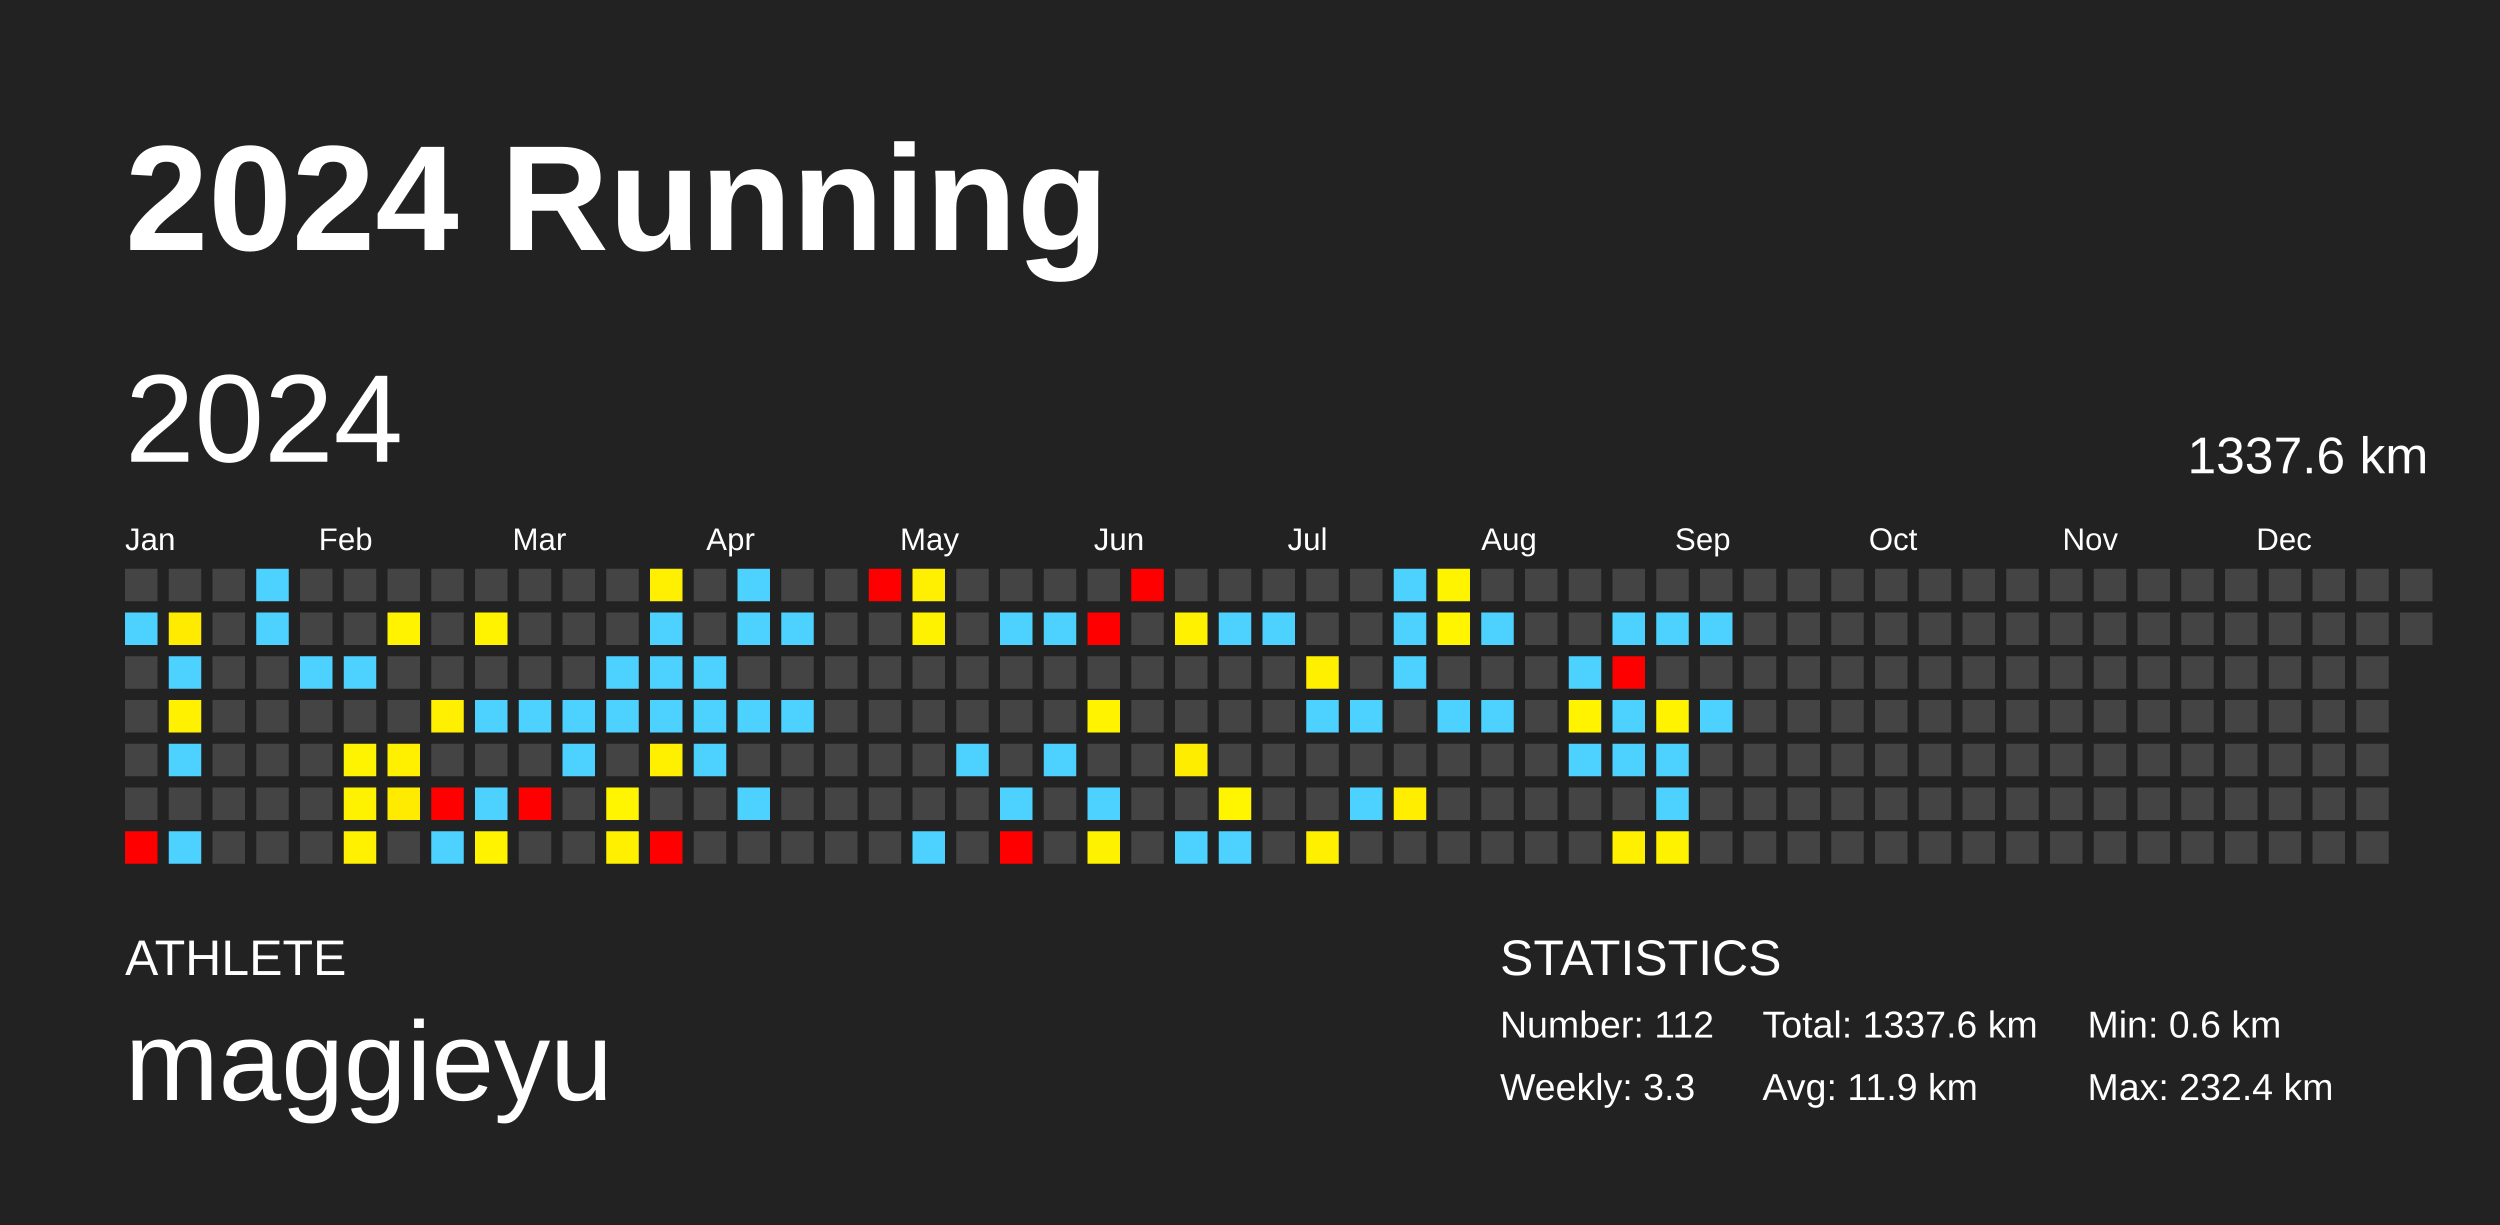
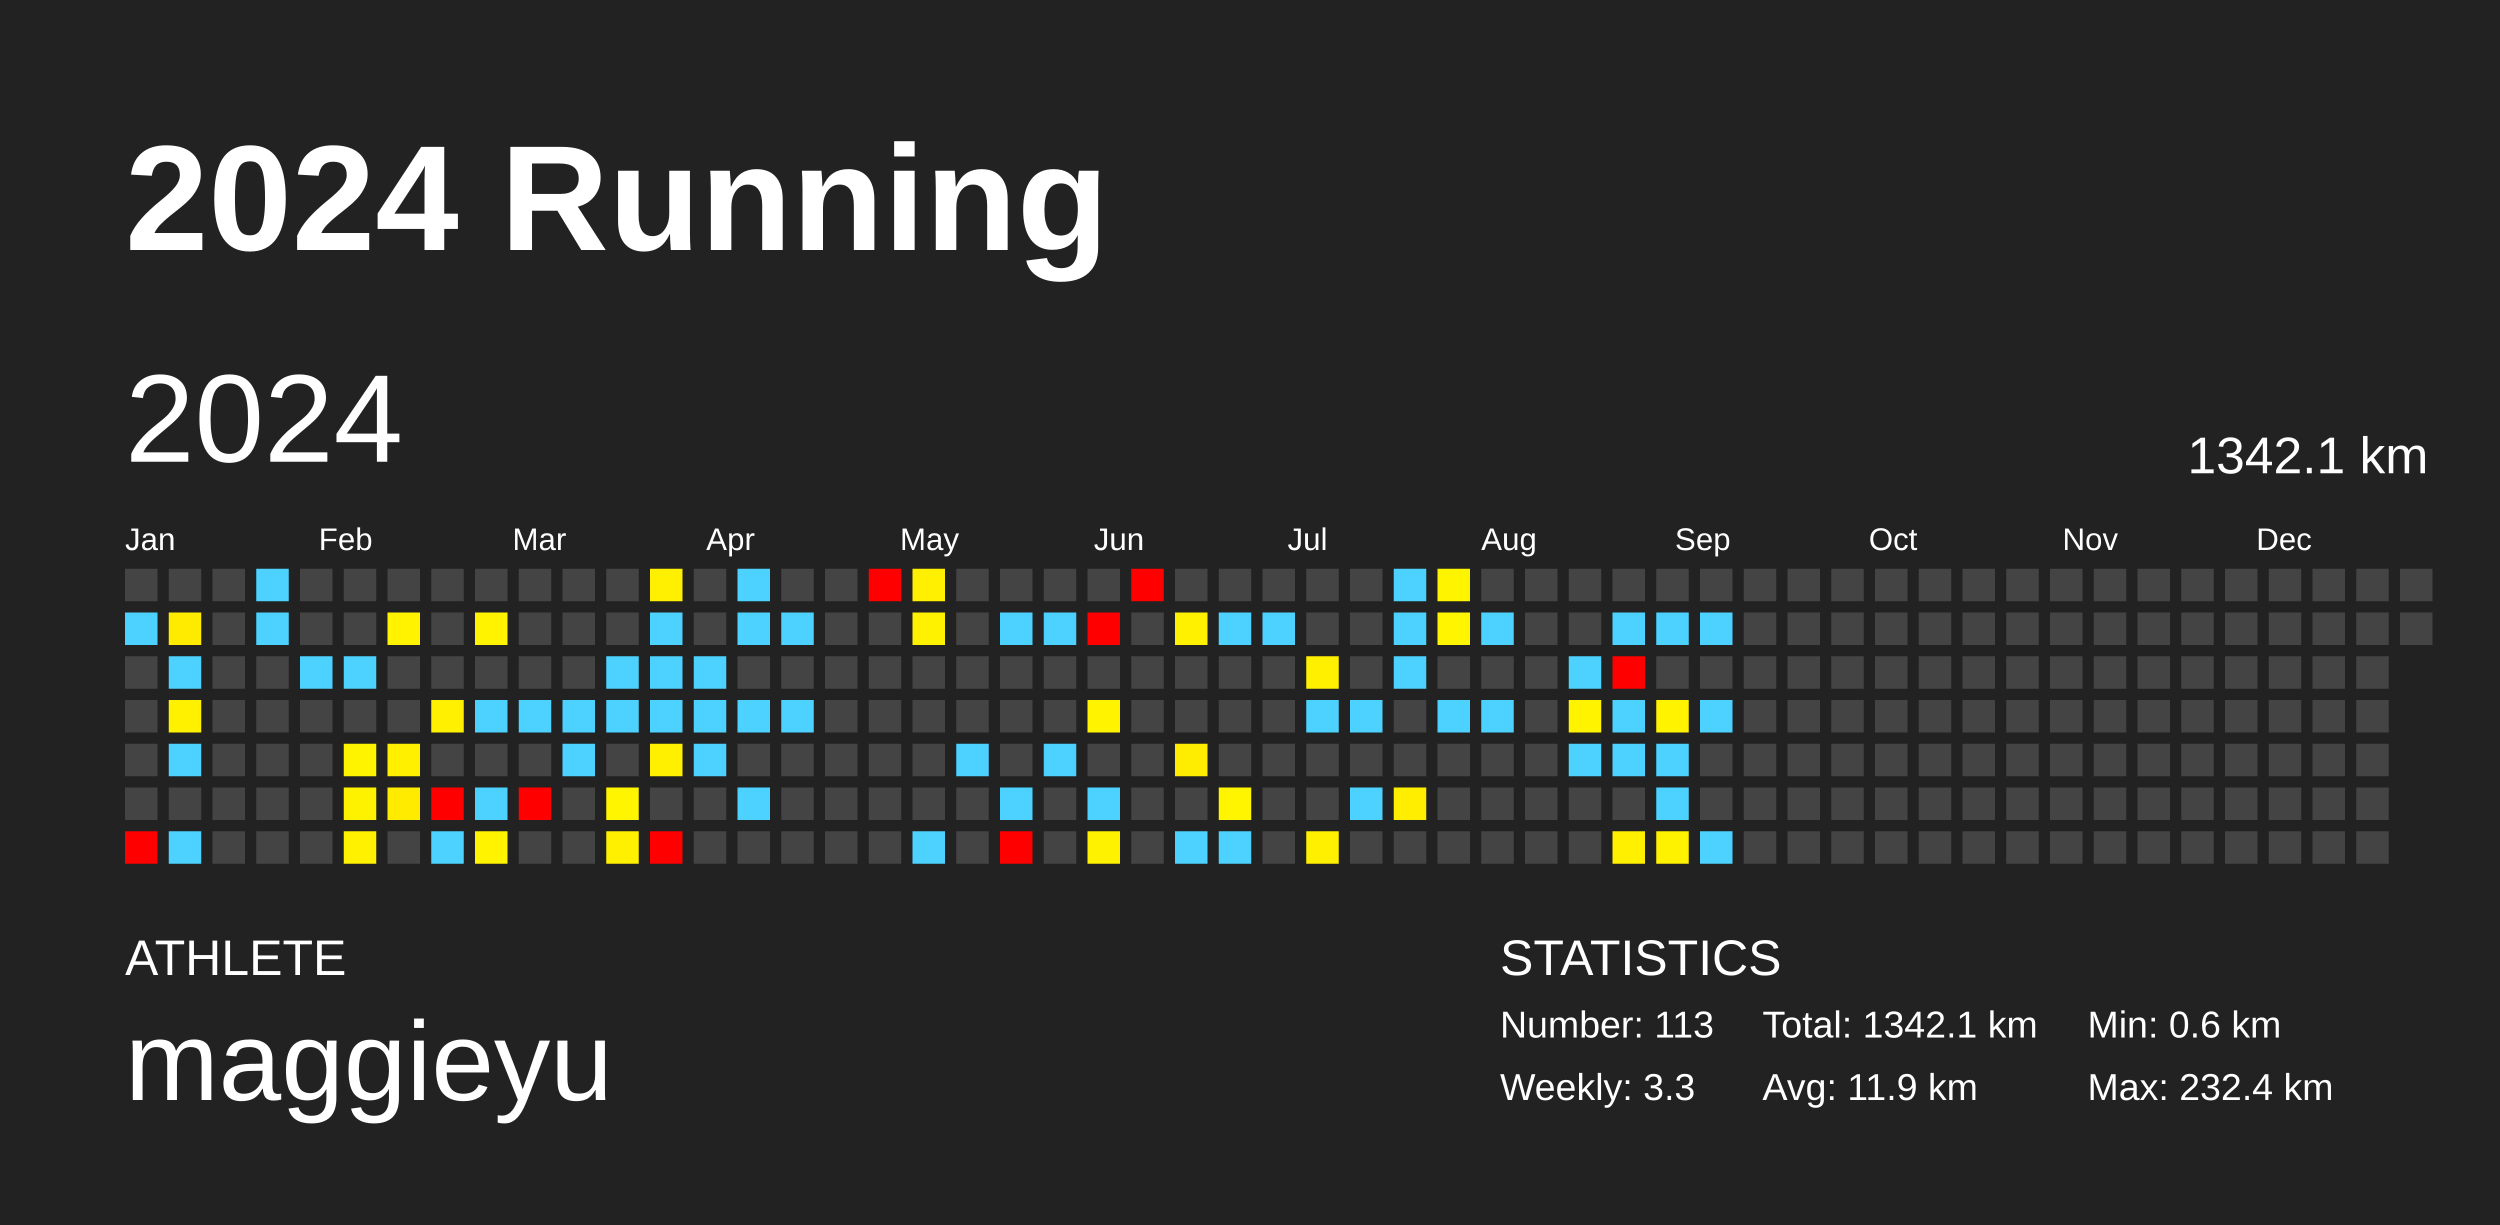
<svg xmlns="http://www.w3.org/2000/svg" baseProfile="full" height="98mm" version="1.1" viewBox="0,0,200,98" width="200mm">
  <defs />
  <rect fill="#222222" height="98" width="200" x="0" y="0" />
  <text fill="#FFFFFF" style="font-size:12px; font-family:Arial; font-weight:bold;" x="10" y="20">2024 Running</text>
  <text fill="#FFFFFF" style="font-size:4px; font-family:Arial" x="10" y="78">ATHLETE</text>
  <text fill="#FFFFFF" style="font-size:9px; font-family:Arial" x="10" y="88">maggieyu</text>
  <text fill="#FFFFFF" style="font-size:4px; font-family:Arial" x="120" y="78">STATISTICS</text>
-   <text fill="#FFFFFF" style="font-size:3px; font-family:Arial" x="120" y="83">Number: 112</text>
+   <text fill="#FFFFFF" style="font-size:3px; font-family:Arial" x="120" y="83">Number: 113</text>
  <text fill="#FFFFFF" style="font-size:3px; font-family:Arial" x="120" y="88">Weekly: 3.3</text>
-   <text fill="#FFFFFF" style="font-size:3px; font-family:Arial" x="141" y="83">Total: 1337.6 km</text>
+   <text fill="#FFFFFF" style="font-size:3px; font-family:Arial" x="141" y="83">Total: 1342.1 km</text>
  <text fill="#FFFFFF" style="font-size:3px; font-family:Arial" x="141" y="88">Avg: 11.9 km</text>
  <text fill="#FFFFFF" style="font-size:3px; font-family:Arial" x="167" y="83">Min: 0.6 km</text>
  <text fill="#FFFFFF" style="font-size:3px; font-family:Arial" x="167" y="88">Max: 232.4 km</text>
  <text dominant-baseline="hanging" fill="#FFFFFF" style="font-size:10.0px; font-family:Arial;" x="10" y="30">2024</text>
-   <text dominant-baseline="hanging" fill="#FFFFFF" style="font-size:4.125px; font-family:Arial;" x="175" y="35">1337.6 km</text>
+   <text dominant-baseline="hanging" fill="#FFFFFF" style="font-size:4.125px; font-family:Arial;" x="175" y="35">1342.1 km</text>
  <text fill="#FFFFFF" style="font-size:2.5px; font-family:Arial" x="10.0" y="44">Jan</text>
  <text fill="#FFFFFF" style="font-size:2.5px; font-family:Arial" x="25.5" y="44">Feb</text>
  <text fill="#FFFFFF" style="font-size:2.5px; font-family:Arial" x="41.0" y="44">Mar</text>
  <text fill="#FFFFFF" style="font-size:2.5px; font-family:Arial" x="56.5" y="44">Apr</text>
  <text fill="#FFFFFF" style="font-size:2.5px; font-family:Arial" x="72.0" y="44">May</text>
  <text fill="#FFFFFF" style="font-size:2.5px; font-family:Arial" x="87.5" y="44">Jun</text>
  <text fill="#FFFFFF" style="font-size:2.5px; font-family:Arial" x="103.0" y="44">Jul</text>
  <text fill="#FFFFFF" style="font-size:2.5px; font-family:Arial" x="118.5" y="44">Aug</text>
  <text fill="#FFFFFF" style="font-size:2.5px; font-family:Arial" x="134.0" y="44">Sep</text>
  <text fill="#FFFFFF" style="font-size:2.5px; font-family:Arial" x="149.5" y="44">Oct</text>
  <text fill="#FFFFFF" style="font-size:2.5px; font-family:Arial" x="165.0" y="44">Nov</text>
  <text fill="#FFFFFF" style="font-size:2.5px; font-family:Arial" x="180.5" y="44">Dec</text>
  <rect fill="#444444" height="2.6" width="2.6" x="10.0" y="45.5" />
  <rect fill="#4dd2ff" height="2.6" width="2.6" x="10.0" y="49.0" />
  <rect fill="#444444" height="2.6" width="2.6" x="10.0" y="52.5" />
  <rect fill="#444444" height="2.6" width="2.6" x="10.0" y="56.0" />
  <rect fill="#444444" height="2.6" width="2.6" x="10.0" y="59.5" />
  <rect fill="#444444" height="2.6" width="2.6" x="10.0" y="63.0" />
  <rect fill="red" height="2.6" width="2.6" x="10.0" y="66.5" />
  <rect fill="#444444" height="2.6" width="2.6" x="13.5" y="45.5" />
  <rect fill="#ffeb00" height="2.6" width="2.6" x="13.5" y="49.0" />
  <rect fill="#4dd2ff" height="2.6" width="2.6" x="13.5" y="52.5" />
  <rect fill="#fff100" height="2.6" width="2.6" x="13.5" y="56.0" />
  <rect fill="#4dd2ff" height="2.6" width="2.6" x="13.5" y="59.5" />
  <rect fill="#444444" height="2.6" width="2.6" x="13.5" y="63.0" />
  <rect fill="#4dd2ff" height="2.6" width="2.6" x="13.5" y="66.5" />
  <rect fill="#444444" height="2.6" width="2.6" x="17.0" y="45.5" />
  <rect fill="#444444" height="2.6" width="2.6" x="17.0" y="49.0" />
  <rect fill="#444444" height="2.6" width="2.6" x="17.0" y="52.5" />
  <rect fill="#444444" height="2.6" width="2.6" x="17.0" y="56.0" />
  <rect fill="#444444" height="2.6" width="2.6" x="17.0" y="59.5" />
  <rect fill="#444444" height="2.6" width="2.6" x="17.0" y="63.0" />
  <rect fill="#444444" height="2.6" width="2.6" x="17.0" y="66.5" />
  <rect fill="#4dd2ff" height="2.6" width="2.6" x="20.5" y="45.5" />
  <rect fill="#4dd2ff" height="2.6" width="2.6" x="20.5" y="49.0" />
  <rect fill="#444444" height="2.6" width="2.6" x="20.5" y="52.5" />
  <rect fill="#444444" height="2.6" width="2.6" x="20.5" y="56.0" />
  <rect fill="#444444" height="2.6" width="2.6" x="20.5" y="59.5" />
  <rect fill="#444444" height="2.6" width="2.6" x="20.5" y="63.0" />
  <rect fill="#444444" height="2.6" width="2.6" x="20.5" y="66.5" />
  <rect fill="#444444" height="2.6" width="2.6" x="24.0" y="45.5" />
  <rect fill="#444444" height="2.6" width="2.6" x="24.0" y="49.0" />
  <rect fill="#4dd2ff" height="2.6" width="2.6" x="24.0" y="52.5" />
  <rect fill="#444444" height="2.6" width="2.6" x="24.0" y="56.0" />
  <rect fill="#444444" height="2.6" width="2.6" x="24.0" y="59.5" />
  <rect fill="#444444" height="2.6" width="2.6" x="24.0" y="63.0" />
  <rect fill="#444444" height="2.6" width="2.6" x="24.0" y="66.5" />
  <rect fill="#444444" height="2.6" width="2.6" x="27.5" y="45.5" />
  <rect fill="#444444" height="2.6" width="2.6" x="27.5" y="49.0" />
  <rect fill="#4dd2ff" height="2.6" width="2.6" x="27.5" y="52.5" />
  <rect fill="#444444" height="2.6" width="2.6" x="27.5" y="56.0" />
  <rect fill="#fff400" height="2.6" width="2.6" x="27.5" y="59.5" />
  <rect fill="#fff200" height="2.6" width="2.6" x="27.5" y="63.0" />
  <rect fill="#fff100" height="2.6" width="2.6" x="27.5" y="66.5" />
  <rect fill="#444444" height="2.6" width="2.6" x="31.0" y="45.5" />
  <rect fill="#fff300" height="2.6" width="2.6" x="31.0" y="49.0" />
  <rect fill="#444444" height="2.6" width="2.6" x="31.0" y="52.5" />
  <rect fill="#444444" height="2.6" width="2.6" x="31.0" y="56.0" />
  <rect fill="#fff000" height="2.6" width="2.6" x="31.0" y="59.5" />
  <rect fill="#ffeb00" height="2.6" width="2.6" x="31.0" y="63.0" />
  <rect fill="#444444" height="2.6" width="2.6" x="31.0" y="66.5" />
  <rect fill="#444444" height="2.6" width="2.6" x="34.5" y="45.5" />
  <rect fill="#444444" height="2.6" width="2.6" x="34.5" y="49.0" />
  <rect fill="#444444" height="2.6" width="2.6" x="34.5" y="52.5" />
  <rect fill="#ffef00" height="2.6" width="2.6" x="34.5" y="56.0" />
  <rect fill="#444444" height="2.6" width="2.6" x="34.5" y="59.5" />
  <rect fill="red" height="2.6" width="2.6" x="34.5" y="63.0" />
  <rect fill="#4dd2ff" height="2.6" width="2.6" x="34.5" y="66.5" />
  <rect fill="#444444" height="2.6" width="2.6" x="38.0" y="45.5" />
  <rect fill="#fff300" height="2.6" width="2.6" x="38.0" y="49.0" />
  <rect fill="#444444" height="2.6" width="2.6" x="38.0" y="52.5" />
  <rect fill="#4dd2ff" height="2.6" width="2.6" x="38.0" y="56.0" />
  <rect fill="#444444" height="2.6" width="2.6" x="38.0" y="59.5" />
  <rect fill="#4dd2ff" height="2.6" width="2.6" x="38.0" y="63.0" />
  <rect fill="#fff300" height="2.6" width="2.6" x="38.0" y="66.5" />
  <rect fill="#444444" height="2.6" width="2.6" x="41.5" y="45.5" />
  <rect fill="#444444" height="2.6" width="2.6" x="41.5" y="49.0" />
  <rect fill="#444444" height="2.6" width="2.6" x="41.5" y="52.5" />
  <rect fill="#4dd2ff" height="2.6" width="2.6" x="41.5" y="56.0" />
  <rect fill="#444444" height="2.6" width="2.6" x="41.5" y="59.5" />
  <rect fill="red" height="2.6" width="2.6" x="41.5" y="63.0" />
  <rect fill="#444444" height="2.6" width="2.6" x="41.5" y="66.5" />
  <rect fill="#444444" height="2.6" width="2.6" x="45.0" y="45.5" />
  <rect fill="#444444" height="2.6" width="2.6" x="45.0" y="49.0" />
  <rect fill="#444444" height="2.6" width="2.6" x="45.0" y="52.5" />
  <rect fill="#4dd2ff" height="2.6" width="2.6" x="45.0" y="56.0" />
  <rect fill="#4dd2ff" height="2.6" width="2.6" x="45.0" y="59.5" />
  <rect fill="#444444" height="2.6" width="2.6" x="45.0" y="63.0" />
  <rect fill="#444444" height="2.6" width="2.6" x="45.0" y="66.5" />
  <rect fill="#444444" height="2.6" width="2.6" x="48.5" y="45.5" />
  <rect fill="#444444" height="2.6" width="2.6" x="48.5" y="49.0" />
  <rect fill="#4dd2ff" height="2.6" width="2.6" x="48.5" y="52.5" />
  <rect fill="#4dd2ff" height="2.6" width="2.6" x="48.5" y="56.0" />
  <rect fill="#444444" height="2.6" width="2.6" x="48.5" y="59.5" />
  <rect fill="#fff500" height="2.6" width="2.6" x="48.5" y="63.0" />
  <rect fill="#fff000" height="2.6" width="2.6" x="48.5" y="66.5" />
  <rect fill="#ffef00" height="2.6" width="2.6" x="52.0" y="45.5" />
  <rect fill="#4dd2ff" height="2.6" width="2.6" x="52.0" y="49.0" />
  <rect fill="#4dd2ff" height="2.6" width="2.6" x="52.0" y="52.5" />
  <rect fill="#4dd2ff" height="2.6" width="2.6" x="52.0" y="56.0" />
  <rect fill="#fff000" height="2.6" width="2.6" x="52.0" y="59.5" />
  <rect fill="#444444" height="2.6" width="2.6" x="52.0" y="63.0" />
  <rect fill="red" height="2.6" width="2.6" x="52.0" y="66.5" />
  <rect fill="#444444" height="2.6" width="2.6" x="55.5" y="45.5" />
  <rect fill="#444444" height="2.6" width="2.6" x="55.5" y="49.0" />
  <rect fill="#4dd2ff" height="2.6" width="2.6" x="55.5" y="52.5" />
  <rect fill="#4dd2ff" height="2.6" width="2.6" x="55.5" y="56.0" />
  <rect fill="#4dd2ff" height="2.6" width="2.6" x="55.5" y="59.5" />
  <rect fill="#444444" height="2.6" width="2.6" x="55.5" y="63.0" />
  <rect fill="#444444" height="2.6" width="2.6" x="55.5" y="66.5" />
  <rect fill="#4dd2ff" height="2.6" width="2.6" x="59.0" y="45.5" />
  <rect fill="#4dd2ff" height="2.6" width="2.6" x="59.0" y="49.0" />
  <rect fill="#444444" height="2.6" width="2.6" x="59.0" y="52.5" />
  <rect fill="#4dd2ff" height="2.6" width="2.6" x="59.0" y="56.0" />
  <rect fill="#444444" height="2.6" width="2.6" x="59.0" y="59.5" />
  <rect fill="#4dd2ff" height="2.6" width="2.6" x="59.0" y="63.0" />
  <rect fill="#444444" height="2.6" width="2.6" x="59.0" y="66.5" />
  <rect fill="#444444" height="2.6" width="2.6" x="62.5" y="45.5" />
  <rect fill="#4dd2ff" height="2.6" width="2.6" x="62.5" y="49.0" />
  <rect fill="#444444" height="2.6" width="2.6" x="62.5" y="52.5" />
  <rect fill="#4dd2ff" height="2.6" width="2.6" x="62.5" y="56.0" />
  <rect fill="#444444" height="2.6" width="2.6" x="62.5" y="59.5" />
  <rect fill="#444444" height="2.6" width="2.6" x="62.5" y="63.0" />
  <rect fill="#444444" height="2.6" width="2.6" x="62.5" y="66.5" />
  <rect fill="#444444" height="2.6" width="2.6" x="66.0" y="45.5" />
  <rect fill="#444444" height="2.6" width="2.6" x="66.0" y="49.0" />
  <rect fill="#444444" height="2.6" width="2.6" x="66.0" y="52.5" />
  <rect fill="#444444" height="2.6" width="2.6" x="66.0" y="56.0" />
  <rect fill="#444444" height="2.6" width="2.6" x="66.0" y="59.5" />
  <rect fill="#444444" height="2.6" width="2.6" x="66.0" y="63.0" />
  <rect fill="#444444" height="2.6" width="2.6" x="66.0" y="66.5" />
  <rect fill="red" height="2.6" width="2.6" x="69.5" y="45.5" />
  <rect fill="#444444" height="2.6" width="2.6" x="69.5" y="49.0" />
  <rect fill="#444444" height="2.6" width="2.6" x="69.5" y="52.5" />
  <rect fill="#444444" height="2.6" width="2.6" x="69.5" y="56.0" />
  <rect fill="#444444" height="2.6" width="2.6" x="69.5" y="59.5" />
  <rect fill="#444444" height="2.6" width="2.6" x="69.5" y="63.0" />
  <rect fill="#444444" height="2.6" width="2.6" x="69.5" y="66.5" />
  <rect fill="#ffef00" height="2.6" width="2.6" x="73.0" y="45.5" />
  <rect fill="#fff200" height="2.6" width="2.6" x="73.0" y="49.0" />
  <rect fill="#444444" height="2.6" width="2.6" x="73.0" y="52.5" />
  <rect fill="#444444" height="2.6" width="2.6" x="73.0" y="56.0" />
  <rect fill="#444444" height="2.6" width="2.6" x="73.0" y="59.5" />
  <rect fill="#444444" height="2.6" width="2.6" x="73.0" y="63.0" />
  <rect fill="#4dd2ff" height="2.6" width="2.6" x="73.0" y="66.5" />
  <rect fill="#444444" height="2.6" width="2.6" x="76.5" y="45.5" />
  <rect fill="#444444" height="2.6" width="2.6" x="76.5" y="49.0" />
  <rect fill="#444444" height="2.6" width="2.6" x="76.5" y="52.5" />
  <rect fill="#444444" height="2.6" width="2.6" x="76.5" y="56.0" />
  <rect fill="#4dd2ff" height="2.6" width="2.6" x="76.5" y="59.5" />
  <rect fill="#444444" height="2.6" width="2.6" x="76.5" y="63.0" />
  <rect fill="#444444" height="2.6" width="2.6" x="76.5" y="66.5" />
  <rect fill="#444444" height="2.6" width="2.6" x="80.0" y="45.5" />
  <rect fill="#4dd2ff" height="2.6" width="2.6" x="80.0" y="49.0" />
  <rect fill="#444444" height="2.6" width="2.6" x="80.0" y="52.5" />
  <rect fill="#444444" height="2.6" width="2.6" x="80.0" y="56.0" />
  <rect fill="#444444" height="2.6" width="2.6" x="80.0" y="59.5" />
  <rect fill="#4dd2ff" height="2.6" width="2.6" x="80.0" y="63.0" />
  <rect fill="red" height="2.6" width="2.6" x="80.0" y="66.5" />
  <rect fill="#444444" height="2.6" width="2.6" x="83.5" y="45.5" />
  <rect fill="#4dd2ff" height="2.6" width="2.6" x="83.5" y="49.0" />
  <rect fill="#444444" height="2.6" width="2.6" x="83.5" y="52.5" />
  <rect fill="#444444" height="2.6" width="2.6" x="83.5" y="56.0" />
  <rect fill="#4dd2ff" height="2.6" width="2.6" x="83.5" y="59.5" />
  <rect fill="#444444" height="2.6" width="2.6" x="83.5" y="63.0" />
  <rect fill="#444444" height="2.6" width="2.6" x="83.5" y="66.5" />
  <rect fill="#444444" height="2.6" width="2.6" x="87.0" y="45.5" />
  <rect fill="red" height="2.6" width="2.6" x="87.0" y="49.0" />
  <rect fill="#444444" height="2.6" width="2.6" x="87.0" y="52.5" />
  <rect fill="#fff300" height="2.6" width="2.6" x="87.0" y="56.0" />
  <rect fill="#444444" height="2.6" width="2.6" x="87.0" y="59.5" />
  <rect fill="#4dd2ff" height="2.6" width="2.6" x="87.0" y="63.0" />
  <rect fill="#fff200" height="2.6" width="2.6" x="87.0" y="66.5" />
  <rect fill="red" height="2.6" width="2.6" x="90.5" y="45.5" />
  <rect fill="#444444" height="2.6" width="2.6" x="90.5" y="49.0" />
  <rect fill="#444444" height="2.6" width="2.6" x="90.5" y="52.5" />
  <rect fill="#444444" height="2.6" width="2.6" x="90.5" y="56.0" />
  <rect fill="#444444" height="2.6" width="2.6" x="90.5" y="59.5" />
  <rect fill="#444444" height="2.6" width="2.6" x="90.5" y="63.0" />
  <rect fill="#444444" height="2.6" width="2.6" x="90.5" y="66.5" />
  <rect fill="#444444" height="2.6" width="2.6" x="94.0" y="45.5" />
  <rect fill="#fff100" height="2.6" width="2.6" x="94.0" y="49.0" />
  <rect fill="#444444" height="2.6" width="2.6" x="94.0" y="52.5" />
  <rect fill="#444444" height="2.6" width="2.6" x="94.0" y="56.0" />
  <rect fill="#ffed00" height="2.6" width="2.6" x="94.0" y="59.5" />
  <rect fill="#444444" height="2.6" width="2.6" x="94.0" y="63.0" />
  <rect fill="#4dd2ff" height="2.6" width="2.6" x="94.0" y="66.5" />
  <rect fill="#444444" height="2.6" width="2.6" x="97.5" y="45.5" />
  <rect fill="#4dd2ff" height="2.6" width="2.6" x="97.5" y="49.0" />
  <rect fill="#444444" height="2.6" width="2.6" x="97.5" y="52.5" />
  <rect fill="#444444" height="2.6" width="2.6" x="97.5" y="56.0" />
  <rect fill="#444444" height="2.6" width="2.6" x="97.5" y="59.5" />
  <rect fill="#fff500" height="2.6" width="2.6" x="97.5" y="63.0" />
  <rect fill="#4dd2ff" height="2.6" width="2.6" x="97.5" y="66.5" />
  <rect fill="#444444" height="2.6" width="2.6" x="101.0" y="45.5" />
  <rect fill="#4dd2ff" height="2.6" width="2.6" x="101.0" y="49.0" />
  <rect fill="#444444" height="2.6" width="2.6" x="101.0" y="52.5" />
  <rect fill="#444444" height="2.6" width="2.6" x="101.0" y="56.0" />
  <rect fill="#444444" height="2.6" width="2.6" x="101.0" y="59.5" />
  <rect fill="#444444" height="2.6" width="2.6" x="101.0" y="63.0" />
  <rect fill="#444444" height="2.6" width="2.6" x="101.0" y="66.5" />
  <rect fill="#444444" height="2.6" width="2.6" x="104.5" y="45.5" />
  <rect fill="#444444" height="2.6" width="2.6" x="104.5" y="49.0" />
  <rect fill="#fff000" height="2.6" width="2.6" x="104.5" y="52.5" />
  <rect fill="#4dd2ff" height="2.6" width="2.6" x="104.5" y="56.0" />
  <rect fill="#444444" height="2.6" width="2.6" x="104.5" y="59.5" />
  <rect fill="#444444" height="2.6" width="2.6" x="104.5" y="63.0" />
  <rect fill="#fff000" height="2.6" width="2.6" x="104.5" y="66.5" />
  <rect fill="#444444" height="2.6" width="2.6" x="108.0" y="45.5" />
  <rect fill="#444444" height="2.6" width="2.6" x="108.0" y="49.0" />
  <rect fill="#444444" height="2.6" width="2.6" x="108.0" y="52.5" />
  <rect fill="#4dd2ff" height="2.6" width="2.6" x="108.0" y="56.0" />
  <rect fill="#444444" height="2.6" width="2.6" x="108.0" y="59.5" />
  <rect fill="#4dd2ff" height="2.6" width="2.6" x="108.0" y="63.0" />
  <rect fill="#444444" height="2.6" width="2.6" x="108.0" y="66.5" />
  <rect fill="#4dd2ff" height="2.6" width="2.6" x="111.5" y="45.5" />
  <rect fill="#4dd2ff" height="2.6" width="2.6" x="111.5" y="49.0" />
  <rect fill="#4dd2ff" height="2.6" width="2.6" x="111.5" y="52.5" />
  <rect fill="#444444" height="2.6" width="2.6" x="111.5" y="56.0" />
  <rect fill="#444444" height="2.6" width="2.6" x="111.5" y="59.5" />
  <rect fill="#ffee00" height="2.6" width="2.6" x="111.5" y="63.0" />
  <rect fill="#444444" height="2.6" width="2.6" x="111.5" y="66.5" />
  <rect fill="#fff400" height="2.6" width="2.6" x="115.0" y="45.5" />
  <rect fill="#fff500" height="2.6" width="2.6" x="115.0" y="49.0" />
  <rect fill="#444444" height="2.6" width="2.6" x="115.0" y="52.5" />
  <rect fill="#4dd2ff" height="2.6" width="2.6" x="115.0" y="56.0" />
  <rect fill="#444444" height="2.6" width="2.6" x="115.0" y="59.5" />
  <rect fill="#444444" height="2.6" width="2.6" x="115.0" y="63.0" />
  <rect fill="#444444" height="2.6" width="2.6" x="115.0" y="66.5" />
  <rect fill="#444444" height="2.6" width="2.6" x="118.5" y="45.5" />
  <rect fill="#4dd2ff" height="2.6" width="2.6" x="118.5" y="49.0" />
  <rect fill="#444444" height="2.6" width="2.6" x="118.5" y="52.5" />
  <rect fill="#4dd2ff" height="2.6" width="2.6" x="118.5" y="56.0" />
  <rect fill="#444444" height="2.6" width="2.6" x="118.5" y="59.5" />
  <rect fill="#444444" height="2.6" width="2.6" x="118.5" y="63.0" />
  <rect fill="#444444" height="2.6" width="2.6" x="118.5" y="66.5" />
  <rect fill="#444444" height="2.6" width="2.6" x="122.0" y="45.5" />
  <rect fill="#444444" height="2.6" width="2.6" x="122.0" y="49.0" />
  <rect fill="#444444" height="2.6" width="2.6" x="122.0" y="52.5" />
  <rect fill="#444444" height="2.6" width="2.6" x="122.0" y="56.0" />
  <rect fill="#444444" height="2.6" width="2.6" x="122.0" y="59.5" />
  <rect fill="#444444" height="2.6" width="2.6" x="122.0" y="63.0" />
  <rect fill="#444444" height="2.6" width="2.6" x="122.0" y="66.5" />
  <rect fill="#444444" height="2.6" width="2.6" x="125.5" y="45.5" />
  <rect fill="#444444" height="2.6" width="2.6" x="125.5" y="49.0" />
  <rect fill="#4dd2ff" height="2.6" width="2.6" x="125.5" y="52.5" />
  <rect fill="#fff300" height="2.6" width="2.6" x="125.5" y="56.0" />
  <rect fill="#4dd2ff" height="2.6" width="2.6" x="125.5" y="59.5" />
  <rect fill="#444444" height="2.6" width="2.6" x="125.5" y="63.0" />
  <rect fill="#444444" height="2.6" width="2.6" x="125.5" y="66.5" />
  <rect fill="#444444" height="2.6" width="2.6" x="129.0" y="45.5" />
  <rect fill="#4dd2ff" height="2.6" width="2.6" x="129.0" y="49.0" />
  <rect fill="red" height="2.6" width="2.6" x="129.0" y="52.5" />
  <rect fill="#4dd2ff" height="2.6" width="2.6" x="129.0" y="56.0" />
  <rect fill="#4dd2ff" height="2.6" width="2.6" x="129.0" y="59.5" />
  <rect fill="#444444" height="2.6" width="2.6" x="129.0" y="63.0" />
  <rect fill="#fff000" height="2.6" width="2.6" x="129.0" y="66.5" />
  <rect fill="#444444" height="2.6" width="2.6" x="132.5" y="45.5" />
  <rect fill="#4dd2ff" height="2.6" width="2.6" x="132.5" y="49.0" />
  <rect fill="#444444" height="2.6" width="2.6" x="132.5" y="52.5" />
  <rect fill="#fff300" height="2.6" width="2.6" x="132.5" y="56.0" />
  <rect fill="#4dd2ff" height="2.6" width="2.6" x="132.5" y="59.5" />
  <rect fill="#4dd2ff" height="2.6" width="2.6" x="132.5" y="63.0" />
  <rect fill="#fff200" height="2.6" width="2.6" x="132.5" y="66.5" />
  <rect fill="#444444" height="2.6" width="2.6" x="136.0" y="45.5" />
  <rect fill="#4dd2ff" height="2.6" width="2.6" x="136.0" y="49.0" />
  <rect fill="#444444" height="2.6" width="2.6" x="136.0" y="52.5" />
  <rect fill="#4dd2ff" height="2.6" width="2.6" x="136.0" y="56.0" />
  <rect fill="#444444" height="2.6" width="2.6" x="136.0" y="59.5" />
  <rect fill="#444444" height="2.6" width="2.6" x="136.0" y="63.0" />
-   <rect fill="#444444" height="2.6" width="2.6" x="136.0" y="66.5" />
+   <rect fill="#4dd2ff" height="2.6" width="2.6" x="136.0" y="66.5" />
  <rect fill="#444444" height="2.6" width="2.6" x="139.5" y="45.5" />
  <rect fill="#444444" height="2.6" width="2.6" x="139.5" y="49.0" />
  <rect fill="#444444" height="2.6" width="2.6" x="139.5" y="52.5" />
  <rect fill="#444444" height="2.6" width="2.6" x="139.5" y="56.0" />
  <rect fill="#444444" height="2.6" width="2.6" x="139.5" y="59.5" />
  <rect fill="#444444" height="2.6" width="2.6" x="139.5" y="63.0" />
  <rect fill="#444444" height="2.6" width="2.6" x="139.5" y="66.5" />
  <rect fill="#444444" height="2.6" width="2.6" x="143.0" y="45.5" />
  <rect fill="#444444" height="2.6" width="2.6" x="143.0" y="49.0" />
  <rect fill="#444444" height="2.6" width="2.6" x="143.0" y="52.5" />
  <rect fill="#444444" height="2.6" width="2.6" x="143.0" y="56.0" />
  <rect fill="#444444" height="2.6" width="2.6" x="143.0" y="59.5" />
  <rect fill="#444444" height="2.6" width="2.6" x="143.0" y="63.0" />
  <rect fill="#444444" height="2.6" width="2.6" x="143.0" y="66.5" />
  <rect fill="#444444" height="2.6" width="2.6" x="146.5" y="45.5" />
  <rect fill="#444444" height="2.6" width="2.6" x="146.5" y="49.0" />
  <rect fill="#444444" height="2.6" width="2.6" x="146.5" y="52.5" />
  <rect fill="#444444" height="2.6" width="2.6" x="146.5" y="56.0" />
  <rect fill="#444444" height="2.6" width="2.6" x="146.5" y="59.5" />
  <rect fill="#444444" height="2.6" width="2.6" x="146.5" y="63.0" />
  <rect fill="#444444" height="2.6" width="2.6" x="146.5" y="66.5" />
  <rect fill="#444444" height="2.6" width="2.6" x="150.0" y="45.5" />
  <rect fill="#444444" height="2.6" width="2.6" x="150.0" y="49.0" />
  <rect fill="#444444" height="2.6" width="2.6" x="150.0" y="52.5" />
  <rect fill="#444444" height="2.6" width="2.6" x="150.0" y="56.0" />
  <rect fill="#444444" height="2.6" width="2.6" x="150.0" y="59.5" />
  <rect fill="#444444" height="2.6" width="2.6" x="150.0" y="63.0" />
  <rect fill="#444444" height="2.6" width="2.6" x="150.0" y="66.5" />
  <rect fill="#444444" height="2.6" width="2.6" x="153.5" y="45.5" />
  <rect fill="#444444" height="2.6" width="2.6" x="153.5" y="49.0" />
  <rect fill="#444444" height="2.6" width="2.6" x="153.5" y="52.5" />
  <rect fill="#444444" height="2.6" width="2.6" x="153.5" y="56.0" />
  <rect fill="#444444" height="2.6" width="2.6" x="153.5" y="59.5" />
  <rect fill="#444444" height="2.6" width="2.6" x="153.5" y="63.0" />
  <rect fill="#444444" height="2.6" width="2.6" x="153.5" y="66.5" />
  <rect fill="#444444" height="2.6" width="2.6" x="157.0" y="45.5" />
  <rect fill="#444444" height="2.6" width="2.6" x="157.0" y="49.0" />
  <rect fill="#444444" height="2.6" width="2.6" x="157.0" y="52.5" />
  <rect fill="#444444" height="2.6" width="2.6" x="157.0" y="56.0" />
  <rect fill="#444444" height="2.6" width="2.6" x="157.0" y="59.5" />
  <rect fill="#444444" height="2.6" width="2.6" x="157.0" y="63.0" />
  <rect fill="#444444" height="2.6" width="2.6" x="157.0" y="66.5" />
  <rect fill="#444444" height="2.6" width="2.6" x="160.5" y="45.5" />
  <rect fill="#444444" height="2.6" width="2.6" x="160.5" y="49.0" />
  <rect fill="#444444" height="2.6" width="2.6" x="160.5" y="52.5" />
  <rect fill="#444444" height="2.6" width="2.6" x="160.5" y="56.0" />
  <rect fill="#444444" height="2.6" width="2.6" x="160.5" y="59.5" />
  <rect fill="#444444" height="2.6" width="2.6" x="160.5" y="63.0" />
  <rect fill="#444444" height="2.6" width="2.6" x="160.5" y="66.5" />
  <rect fill="#444444" height="2.6" width="2.6" x="164.0" y="45.5" />
  <rect fill="#444444" height="2.6" width="2.6" x="164.0" y="49.0" />
  <rect fill="#444444" height="2.6" width="2.6" x="164.0" y="52.5" />
  <rect fill="#444444" height="2.6" width="2.6" x="164.0" y="56.0" />
  <rect fill="#444444" height="2.6" width="2.6" x="164.0" y="59.5" />
  <rect fill="#444444" height="2.6" width="2.6" x="164.0" y="63.0" />
  <rect fill="#444444" height="2.6" width="2.6" x="164.0" y="66.5" />
  <rect fill="#444444" height="2.6" width="2.6" x="167.5" y="45.5" />
  <rect fill="#444444" height="2.6" width="2.6" x="167.5" y="49.0" />
  <rect fill="#444444" height="2.6" width="2.6" x="167.5" y="52.5" />
  <rect fill="#444444" height="2.6" width="2.6" x="167.5" y="56.0" />
  <rect fill="#444444" height="2.6" width="2.6" x="167.5" y="59.5" />
  <rect fill="#444444" height="2.6" width="2.6" x="167.5" y="63.0" />
  <rect fill="#444444" height="2.6" width="2.6" x="167.5" y="66.5" />
  <rect fill="#444444" height="2.6" width="2.6" x="171.0" y="45.5" />
  <rect fill="#444444" height="2.6" width="2.6" x="171.0" y="49.0" />
  <rect fill="#444444" height="2.6" width="2.6" x="171.0" y="52.5" />
  <rect fill="#444444" height="2.6" width="2.6" x="171.0" y="56.0" />
  <rect fill="#444444" height="2.6" width="2.6" x="171.0" y="59.5" />
  <rect fill="#444444" height="2.6" width="2.6" x="171.0" y="63.0" />
  <rect fill="#444444" height="2.6" width="2.6" x="171.0" y="66.5" />
  <rect fill="#444444" height="2.6" width="2.6" x="174.5" y="45.5" />
  <rect fill="#444444" height="2.6" width="2.6" x="174.5" y="49.0" />
  <rect fill="#444444" height="2.6" width="2.6" x="174.5" y="52.5" />
  <rect fill="#444444" height="2.6" width="2.6" x="174.5" y="56.0" />
  <rect fill="#444444" height="2.6" width="2.6" x="174.5" y="59.5" />
  <rect fill="#444444" height="2.6" width="2.6" x="174.5" y="63.0" />
  <rect fill="#444444" height="2.6" width="2.6" x="174.5" y="66.5" />
  <rect fill="#444444" height="2.6" width="2.6" x="178.0" y="45.5" />
  <rect fill="#444444" height="2.6" width="2.6" x="178.0" y="49.0" />
  <rect fill="#444444" height="2.6" width="2.6" x="178.0" y="52.5" />
  <rect fill="#444444" height="2.6" width="2.6" x="178.0" y="56.0" />
  <rect fill="#444444" height="2.6" width="2.6" x="178.0" y="59.5" />
  <rect fill="#444444" height="2.6" width="2.6" x="178.0" y="63.0" />
  <rect fill="#444444" height="2.6" width="2.6" x="178.0" y="66.5" />
  <rect fill="#444444" height="2.6" width="2.6" x="181.5" y="45.5" />
  <rect fill="#444444" height="2.6" width="2.6" x="181.5" y="49.0" />
  <rect fill="#444444" height="2.6" width="2.6" x="181.5" y="52.5" />
  <rect fill="#444444" height="2.6" width="2.6" x="181.5" y="56.0" />
  <rect fill="#444444" height="2.6" width="2.6" x="181.5" y="59.5" />
  <rect fill="#444444" height="2.6" width="2.6" x="181.5" y="63.0" />
  <rect fill="#444444" height="2.6" width="2.6" x="181.5" y="66.5" />
  <rect fill="#444444" height="2.6" width="2.6" x="185.0" y="45.5" />
  <rect fill="#444444" height="2.6" width="2.6" x="185.0" y="49.0" />
  <rect fill="#444444" height="2.6" width="2.6" x="185.0" y="52.5" />
  <rect fill="#444444" height="2.6" width="2.6" x="185.0" y="56.0" />
  <rect fill="#444444" height="2.6" width="2.6" x="185.0" y="59.5" />
  <rect fill="#444444" height="2.6" width="2.6" x="185.0" y="63.0" />
  <rect fill="#444444" height="2.6" width="2.6" x="185.0" y="66.5" />
  <rect fill="#444444" height="2.6" width="2.6" x="188.5" y="45.5" />
  <rect fill="#444444" height="2.6" width="2.6" x="188.5" y="49.0" />
  <rect fill="#444444" height="2.6" width="2.6" x="188.5" y="52.5" />
  <rect fill="#444444" height="2.6" width="2.6" x="188.5" y="56.0" />
  <rect fill="#444444" height="2.6" width="2.6" x="188.5" y="59.5" />
  <rect fill="#444444" height="2.6" width="2.6" x="188.5" y="63.0" />
  <rect fill="#444444" height="2.6" width="2.6" x="188.5" y="66.5" />
  <rect fill="#444444" height="2.6" width="2.6" x="192.0" y="45.5" />
  <rect fill="#444444" height="2.6" width="2.6" x="192.0" y="49.0" />
</svg>
